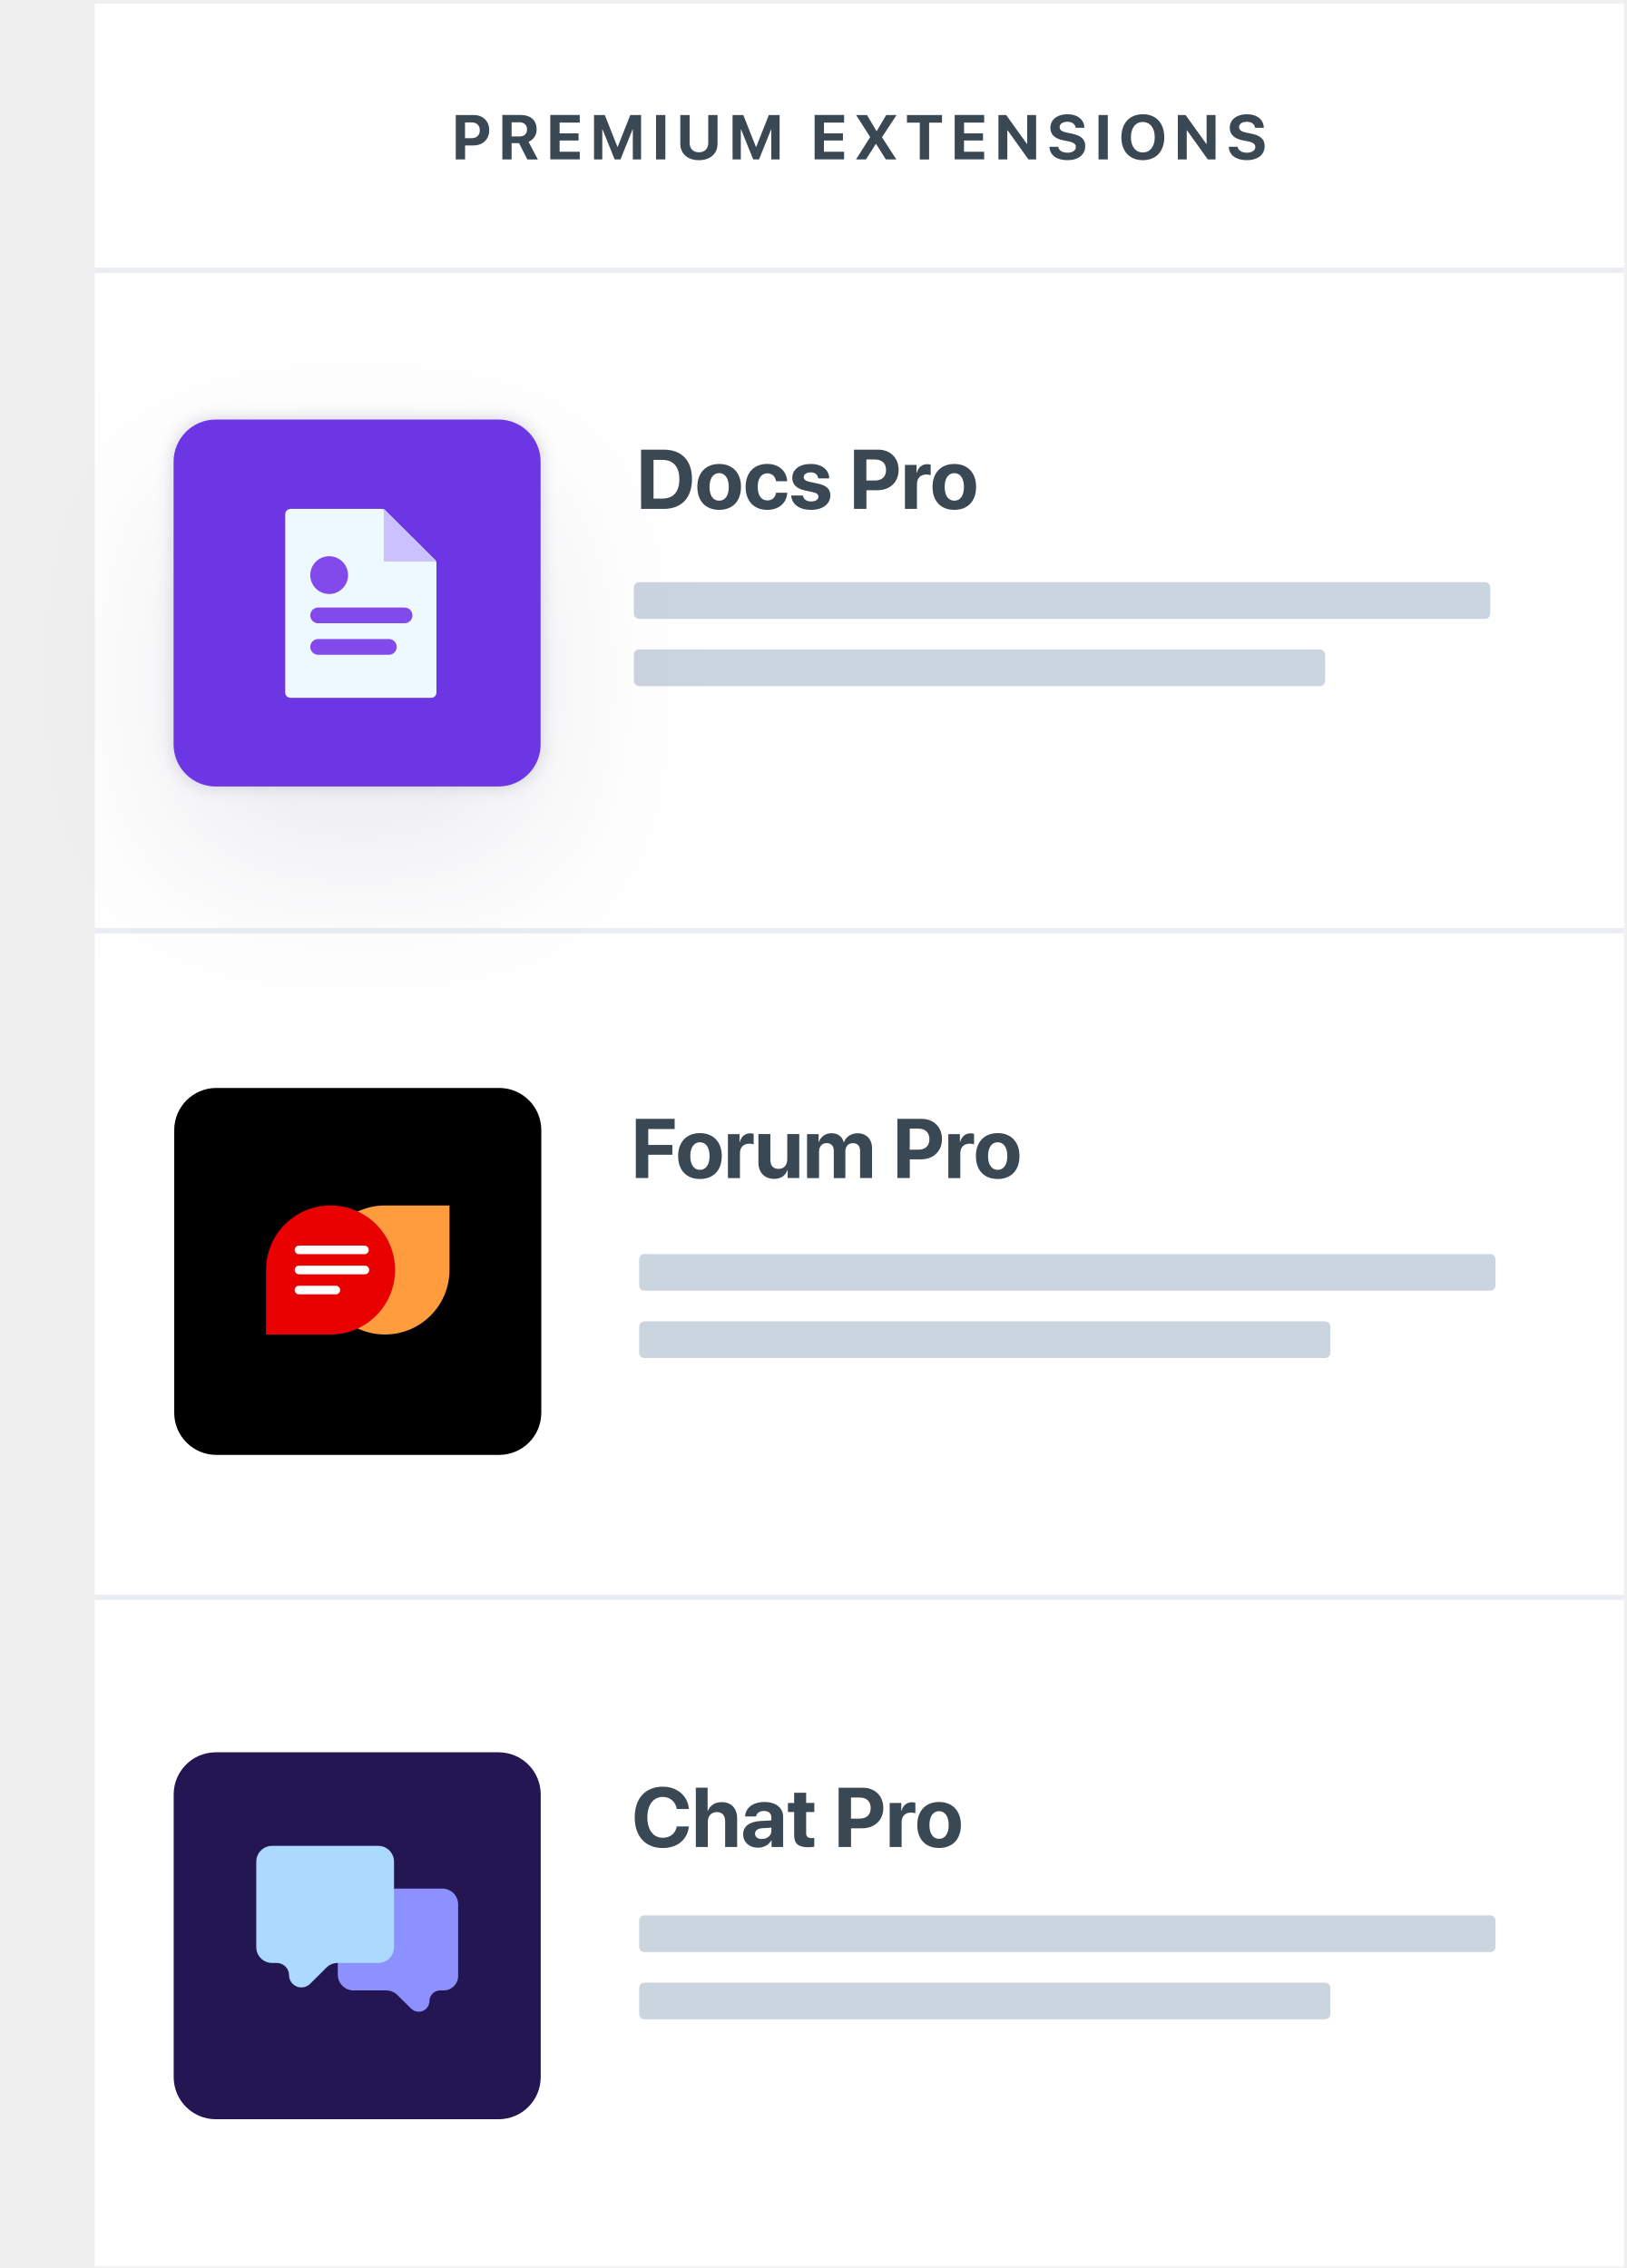
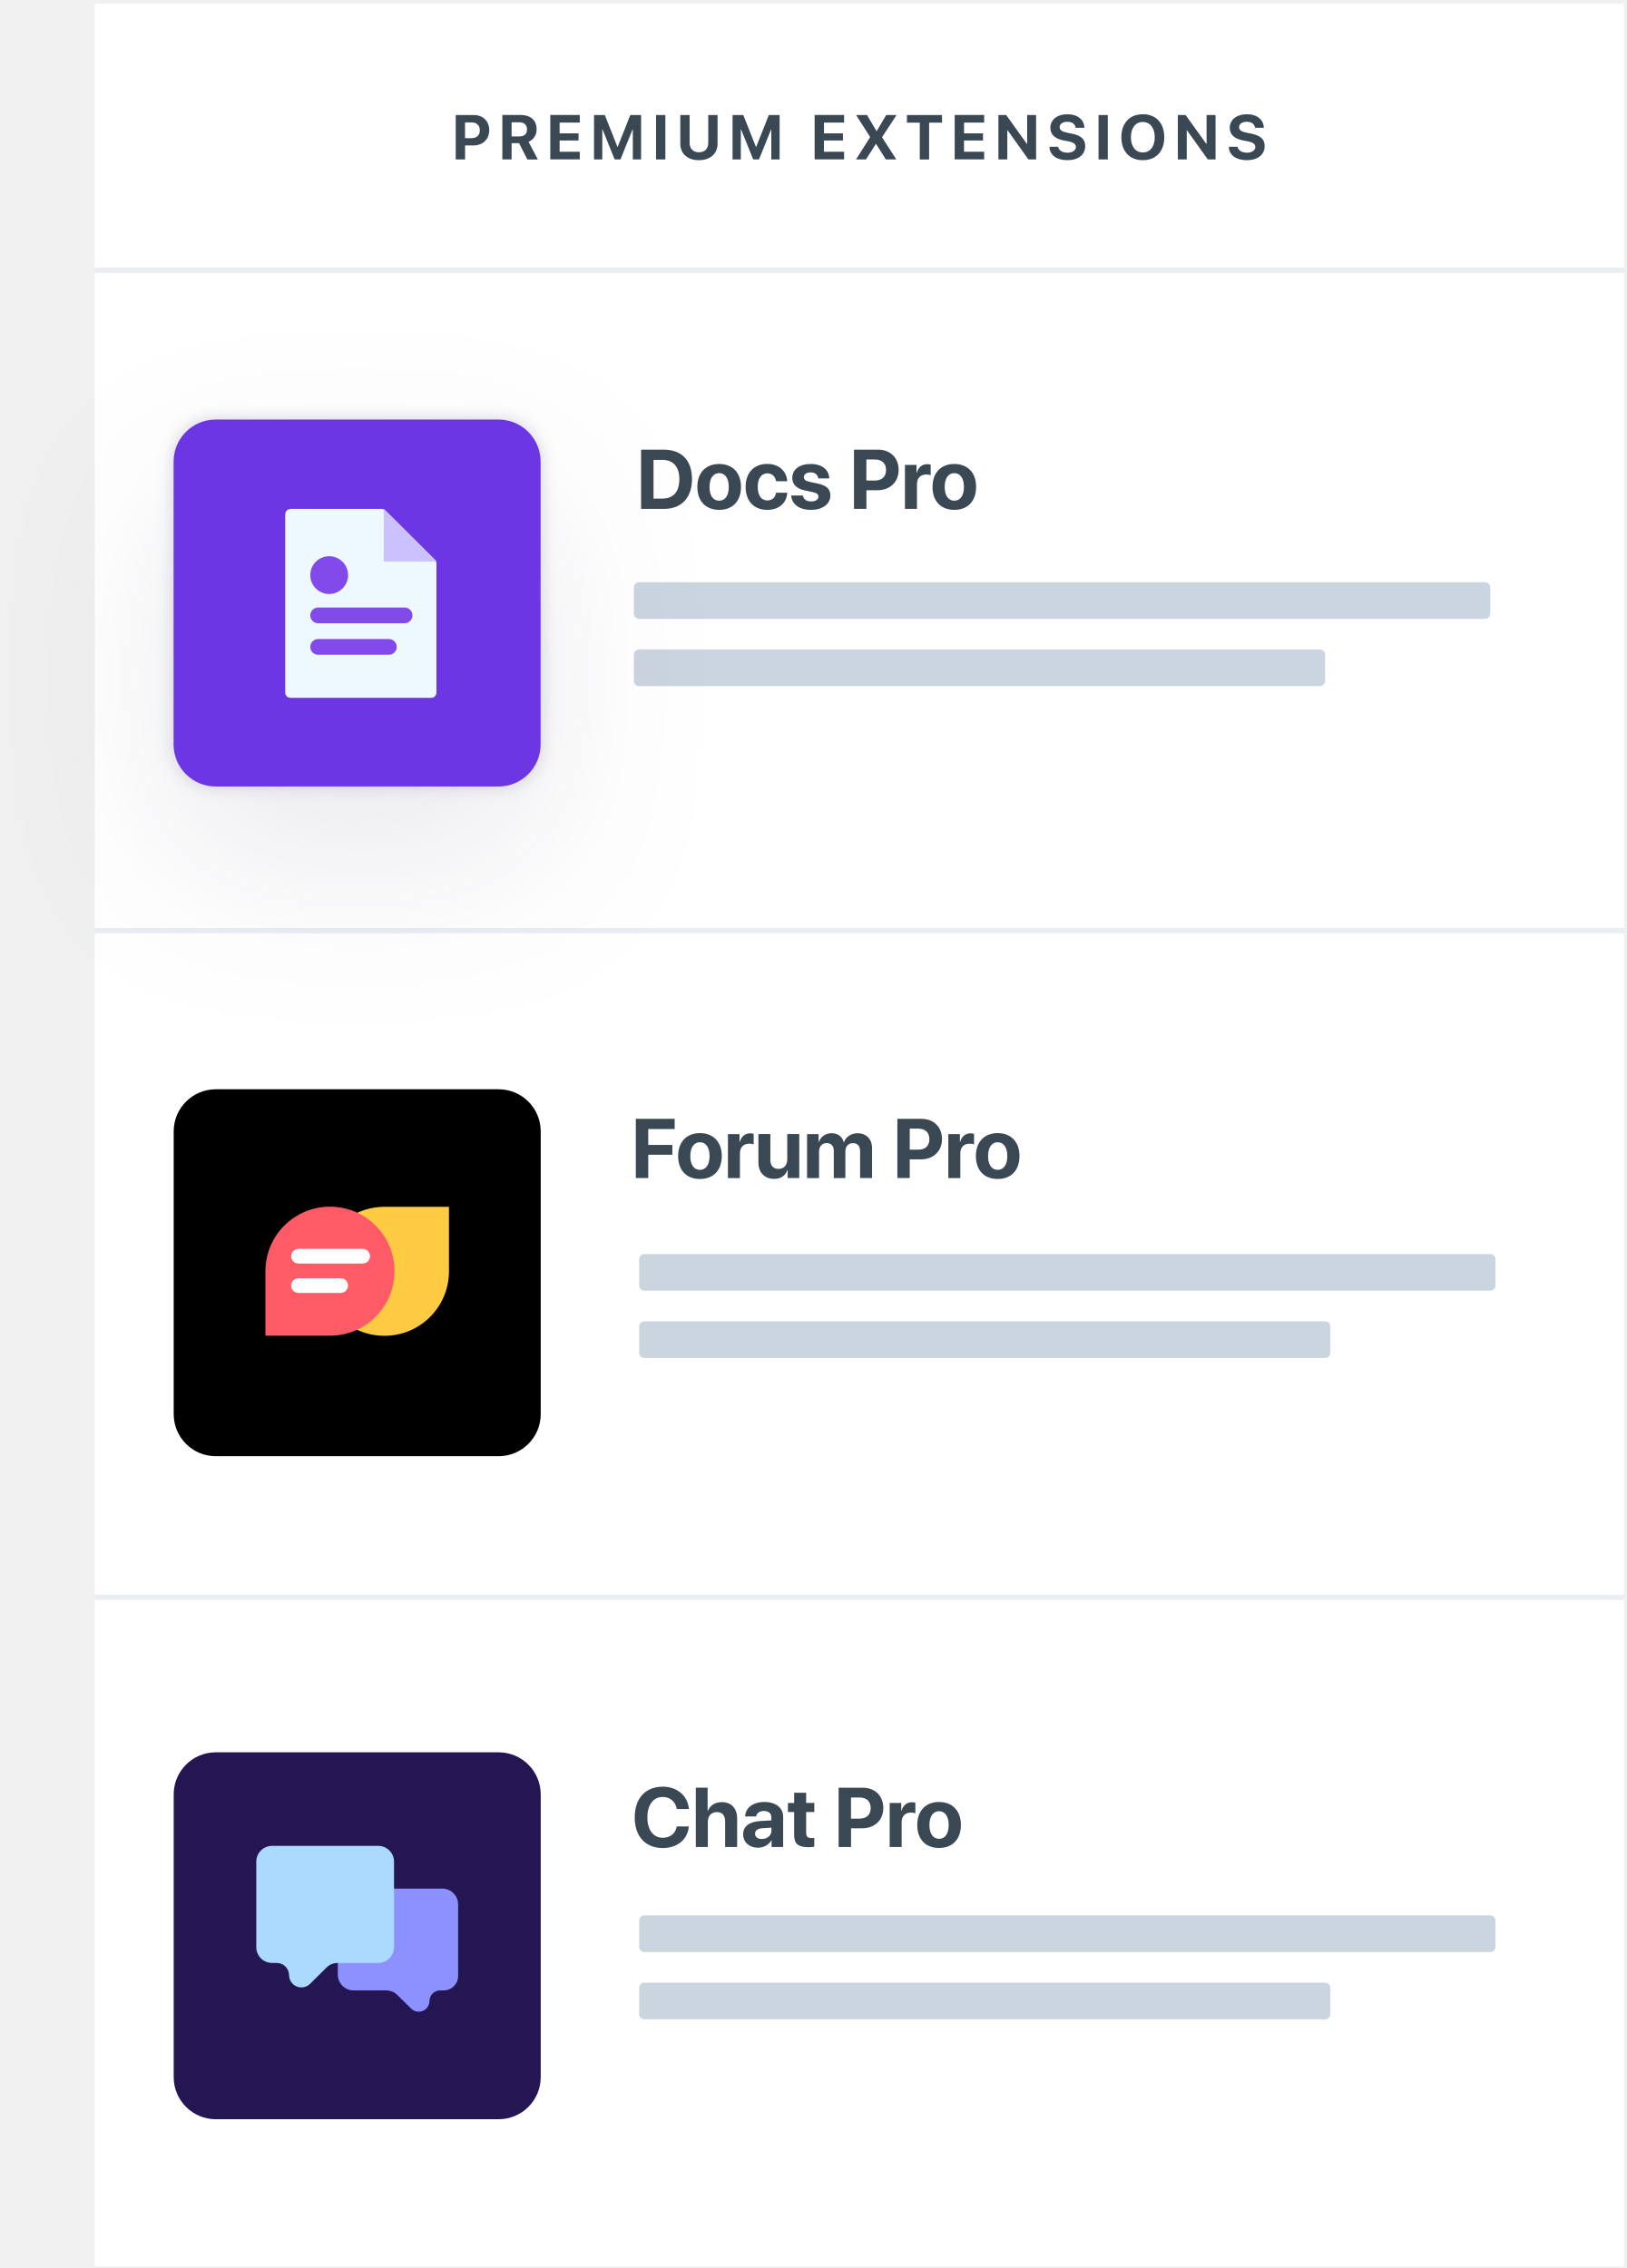
<svg xmlns="http://www.w3.org/2000/svg" width="309" fill="none" viewBox="0 0 309 431">
  <defs />
  <path fill="#fff" d="M18 .72h290.54v430H18z" />
  <path fill="#99ADC0" fill-opacity=".5" d="M121.43 377.77a1 1 0 011-1h129.33a1 1 0 011 1v4.97a1 1 0 01-1 1H122.43a1 1 0 01-1-1v-4.97zM121.43 364.99a1 1 0 011-1h160.7a1 1 0 011 1v4.97a1 1 0 01-1 1h-160.7a1 1 0 01-1-1v-4.97z" />
  <path fill="#3A4854" d="M125.92 351.19c2.77 0 4.7-1.59 4.96-4.1h-2.3c-.24 1.33-1.25 2.15-2.65 2.15-1.8 0-2.94-1.48-2.94-3.89 0-2.37 1.15-3.87 2.93-3.87 1.38 0 2.44.91 2.66 2.3h2.3c-.19-2.53-2.25-4.25-4.96-4.25-3.26 0-5.33 2.2-5.33 5.83 0 3.64 2.05 5.83 5.33 5.83zM132.2 351h2.28v-4.78c0-1.1.64-1.86 1.72-1.86 1.03 0 1.57.66 1.57 1.73V351h2.28v-5.4c0-1.93-1.07-3.13-2.93-3.13-1.27 0-2.18.6-2.63 1.65h-.05v-4.4h-2.24V351zM144 351.13c1.04 0 2.08-.52 2.55-1.41h.04V351h2.2v-5.76c0-1.69-1.4-2.8-3.54-2.8-2.22 0-3.6 1.12-3.69 2.75h2.09c.1-.62.65-1.04 1.5-1.04.86 0 1.4.45 1.4 1.23v.56l-2.1.12c-2.1.13-3.26 1.01-3.26 2.53 0 1.51 1.2 2.54 2.8 2.54zm.74-1.65c-.77 0-1.29-.39-1.29-1.01 0-.6.49-.98 1.34-1.04l1.77-.11v.61c0 .9-.83 1.55-1.82 1.55zM150.88 340.7v1.93h-1.18v1.71h1.18v4.4c0 1.63.77 2.3 2.74 2.3.46 0 .85-.05 1.08-.1v-1.68c-.14.02-.35.04-.55.04-.67 0-.99-.3-.99-.95v-4h1.55v-1.73h-1.55v-1.93h-2.28zM159.33 339.73V351h2.36v-3.56h2.1c2.38 0 4.03-1.54 4.03-3.85 0-2.32-1.6-3.86-3.9-3.86h-4.6zm2.36 1.86h1.6c1.35 0 2.13.72 2.13 2 0 1.3-.79 2.01-2.14 2.01h-1.6v-4zM169.02 351h2.28v-4.68c0-1.18.66-1.87 1.79-1.87.32 0 .64.06.82.14v-2.01a2.32 2.32 0 00-.64-.09c-.99 0-1.7.58-2 1.64h-.04v-1.5h-2.2V351zM178.41 351.18c2.53 0 4.15-1.62 4.15-4.38 0-2.71-1.64-4.36-4.15-4.36-2.5 0-4.14 1.65-4.14 4.37 0 2.75 1.61 4.37 4.14 4.37zm0-1.74c-1.12 0-1.83-.95-1.83-2.63 0-1.66.72-2.62 1.83-2.62s1.83.96 1.83 2.62c0 1.68-.7 2.63-1.83 2.63z" />
  <path fill="#241553" d="M41 402.73a8 8 0 01-8-8V341a8 8 0 018-8h53.73a8 8 0 018 8v53.73a8 8 0 01-8 8H41z" />
  <path fill="#8D91FF" d="M87.04 361.9a3 3 0 00-3-3H67.18a3 3 0 00-3 3v13.35a3 3 0 003 3h6.2a3 3 0 012.1.86l2.63 2.59a2.04 2.04 0 003.48-1.43 2.04 2.04 0 012.04-2.02h.68c1.5 0 2.73-1.23 2.73-2.73v-13.63z" />
  <path fill="#ACDAFF" d="M48.69 353.78a3 3 0 013-3h20.17a3 3 0 013 3v16.25a3 3 0 01-3 3h-7.7a3 3 0 00-2.12.86l-3.12 3.1a2.34 2.34 0 01-4-1.65 2.34 2.34 0 00-2.33-2.31h-.9a3 3 0 01-3-3v-16.25z" />
  <path fill="#99ADC0" fill-opacity=".2" fill-rule="evenodd" d="M308.54 304.05H18v-1h290.54v1z" clip-rule="evenodd" />
  <path fill="#99ADC0" fill-opacity=".5" d="M121.43 252.1a1 1 0 011-1h129.33a1 1 0 011 1v4.97a1 1 0 01-1 1H122.43a1 1 0 01-1-1v-4.98zM121.43 239.31a1 1 0 011-1h160.7a1 1 0 011 1v4.97a1 1 0 01-1 1h-160.7a1 1 0 01-1-1v-4.97z" />
-   <path fill="#3A4854" d="M123.16 223.88v-4.44h4.58v-1.86h-4.58v-3.02h5.02v-1.94h-7.38v11.25h2.36zM132.98 224.05c2.53 0 4.15-1.61 4.15-4.37 0-2.71-1.64-4.35-4.15-4.35-2.5 0-4.14 1.65-4.14 4.35 0 2.75 1.62 4.37 4.14 4.37zm0-1.74c-1.12 0-1.83-.94-1.83-2.62 0-1.66.73-2.62 1.83-2.62 1.11 0 1.83.96 1.83 2.62 0 1.68-.71 2.62-1.83 2.62zM138.3 223.88h2.28v-4.68c0-1.18.66-1.86 1.78-1.86.33 0 .64.05.83.13v-2a2.31 2.31 0 00-.65-.1c-.98 0-1.7.59-1.99 1.65h-.05v-1.5h-2.2v8.35zM151.85 215.51h-2.28v4.8c0 1.1-.63 1.82-1.64 1.82-1.01 0-1.57-.59-1.57-1.7v-4.92h-2.27v5.4c0 1.94 1.2 3.12 3 3.12 1.27 0 2.1-.6 2.51-1.66h.05v1.5h2.2v-8.36zM153.33 223.88h2.28v-5.05c0-.94.58-1.6 1.45-1.6.84 0 1.35.54 1.35 1.43v5.22h2.2v-5.09c0-.92.56-1.55 1.43-1.55.88 0 1.37.53 1.37 1.5v5.13h2.27v-5.7c0-1.7-1.1-2.81-2.74-2.81-1.22 0-2.22.66-2.6 1.71h-.04c-.28-1.1-1.12-1.72-2.33-1.72-1.14 0-2.04.67-2.4 1.67h-.04v-1.5h-2.2v8.35zM170.49 212.62v11.25h2.36v-3.55h2.1c2.37 0 4.02-1.54 4.02-3.85 0-2.32-1.6-3.85-3.9-3.85h-4.58zm2.36 1.86h1.6c1.34 0 2.13.72 2.13 2 0 1.29-.8 2-2.14 2h-1.6v-4zM180.17 223.88h2.28v-4.68c0-1.18.66-1.86 1.78-1.86.33 0 .64.05.83.13v-2a2.31 2.31 0 00-.65-.1c-.98 0-1.7.59-2 1.65h-.04v-1.5h-2.2v8.35zM189.55 224.05c2.53 0 4.14-1.61 4.14-4.37 0-2.71-1.63-4.35-4.14-4.35-2.5 0-4.14 1.65-4.14 4.35 0 2.75 1.61 4.37 4.14 4.37zm0-1.74c-1.12 0-1.83-.94-1.83-2.62 0-1.66.72-2.62 1.83-2.62 1.1 0 1.83.96 1.83 2.62 0 1.68-.71 2.62-1.83 2.62z" />
-   <path fill="#000" d="M33.1 214.75a8 8 0 018-8h53.74a8 8 0 018 8v53.73a8 8 0 01-8 8H41.1a8 8 0 01-8-8v-53.73z" />
-   <path fill="#FF9C3E" d="M60.9 241.34c0-6.77 5.48-12.26 12.25-12.26H85.4v12.26a12.26 12.26 0 01-24.52 0z" />
-   <path fill="#E90000" d="M50.54 241.34A12.26 12.26 0 1162.8 253.6H50.54v-12.26z" />
-   <path fill="#fff" d="M55.99 237.53c0-.46.36-.82.82-.82h12.52a.82.82 0 010 1.63H56.81a.82.82 0 01-.82-.81zM55.99 241.34c0-.45.36-.82.82-.82h12.52a.82.82 0 010 1.64H56.81a.82.82 0 01-.82-.82zM55.99 245.15c0-.45.36-.81.82-.81h7.08a.82.82 0 010 1.63H56.8a.82.82 0 01-.82-.82z" />
+   <path fill="#3A4854" d="M123.16 223.88v-4.44h4.58v-1.86h-4.58v-3.02h5.02v-1.94h-7.38v11.25h2.36zM132.98 224.05c2.53 0 4.15-1.61 4.15-4.37 0-2.71-1.64-4.35-4.15-4.35-2.5 0-4.14 1.65-4.14 4.35 0 2.75 1.62 4.37 4.14 4.37zm0-1.74c-1.12 0-1.83-.94-1.83-2.62 0-1.66.72-2.62 1.83-2.62s1.83.96 1.83 2.62c0 1.68-.71 2.62-1.83 2.62zM138.3 223.88h2.28v-4.68c0-1.18.66-1.86 1.78-1.86.33 0 .64.05.83.13v-2a2.32 2.32 0 00-.65-.1c-.98 0-1.7.59-1.99 1.65h-.05v-1.5h-2.2v8.35zM151.85 215.51h-2.28v4.8c0 1.1-.63 1.82-1.64 1.82-1.01 0-1.57-.59-1.57-1.7v-4.92h-2.27v5.4c0 1.94 1.2 3.12 3 3.12 1.27 0 2.1-.6 2.51-1.66h.05v1.5h2.2v-8.36zM153.33 223.88h2.28v-5.05c0-.94.58-1.6 1.45-1.6.84 0 1.35.54 1.35 1.43v5.22h2.2v-5.09c0-.92.56-1.55 1.43-1.55.88 0 1.37.53 1.37 1.5v5.13h2.27v-5.7c0-1.7-1.1-2.81-2.74-2.81-1.22 0-2.22.66-2.6 1.71h-.04c-.28-1.1-1.12-1.72-2.33-1.72-1.14 0-2.04.67-2.4 1.67h-.04v-1.5h-2.2v8.35zM170.49 212.62v11.25h2.35v-3.55h2.11c2.37 0 4.02-1.54 4.02-3.85 0-2.32-1.6-3.85-3.9-3.85h-4.58zm2.35 1.86h1.6c1.35 0 2.13.72 2.13 2 0 1.29-.78 2-2.13 2h-1.6v-4zM180.17 223.88h2.28v-4.68c0-1.18.66-1.86 1.78-1.86.33 0 .64.05.83.13v-2a2.31 2.31 0 00-.65-.1c-.98 0-1.7.59-2 1.65h-.04v-1.5h-2.2v8.35zM189.55 224.05c2.53 0 4.14-1.61 4.14-4.37 0-2.71-1.63-4.35-4.14-4.35-2.5 0-4.14 1.65-4.14 4.35 0 2.75 1.61 4.37 4.14 4.37zm0-1.74c-1.12 0-1.83-.94-1.83-2.62 0-1.66.72-2.62 1.83-2.62 1.1 0 1.83.96 1.83 2.62 0 1.68-.71 2.62-1.83 2.62z" />
+   <path fill="#000" d="M33 215a8 8 0 018-8h53.73a8 8 0 018 8v53.73a8 8 0 01-8 8H41a8 8 0 01-8-8V215z" />
+   <path fill="#FECB42" d="M60.78 241.6c0-6.78 5.5-12.26 12.26-12.26H85.3v12.25a12.26 12.26 0 01-24.52 0z" />
+   <path fill="#FF5B66" d="M50.43 241.57a12.26 12.26 0 1112.26 12.26H50.43v-12.26z" />
+   <rect width="10.81" height="2.79" x="55.31" y="242.91" fill="#fff" rx="1.39" />
+   <rect width="14.99" height="2.79" x="55.31" y="237.33" fill="#fff" rx="1.39" />
  <path fill="#99ADC0" fill-opacity=".2" fill-rule="evenodd" d="M308.54 177.37H18v-1h290.54v1z" clip-rule="evenodd" />
  <path fill="#99ADC0" fill-opacity=".5" d="M120.43 124.42a1 1 0 011-1h129.33a1 1 0 011 1v4.97a1 1 0 01-1 1H121.43a1 1 0 01-1-1v-4.97zM120.43 111.64a1 1 0 011-1h160.7a1 1 0 011 1v4.97a1 1 0 01-1 1h-160.7a1 1 0 01-1-1v-4.97z" />
  <g filter="url(#filter0_dd)">
    <path fill="#6C36E5" d="M32.98 87.73a8 8 0 018-8h53.73a8 8 0 018 8v53.73a8 8 0 01-8 8H40.98a8 8 0 01-8-8V87.73z" />
  </g>
-   <path fill="#3A4854" d="M121.8 85.45v11.26h4.3c3.38 0 5.37-2.1 5.37-5.67 0-3.58-1.99-5.59-5.37-5.59h-4.3zm2.36 1.94h1.66c2.08 0 3.25 1.3 3.25 3.66 0 2.43-1.14 3.7-3.25 3.7h-1.66V87.4zM136.63 96.89c2.53 0 4.15-1.62 4.15-4.37 0-2.72-1.64-4.35-4.15-4.35-2.5 0-4.14 1.64-4.14 4.35 0 2.75 1.62 4.37 4.14 4.37zm0-1.74c-1.12 0-1.83-.94-1.83-2.62 0-1.66.73-2.62 1.83-2.62 1.11 0 1.83.96 1.83 2.62 0 1.68-.7 2.62-1.83 2.62zM149.56 91.46c-.1-1.9-1.54-3.3-3.8-3.3-2.5 0-4.1 1.68-4.1 4.36 0 2.73 1.6 4.37 4.11 4.37 2.2 0 3.68-1.27 3.8-3.25h-2.13c-.14.92-.73 1.46-1.65 1.46-1.13 0-1.83-.93-1.83-2.58 0-1.61.7-2.57 1.83-2.57.93 0 1.52.63 1.65 1.5h2.12zM150.52 90.8c0 1.26.82 2.07 2.44 2.41l1.42.3c.82.19 1.11.44 1.11.88 0 .55-.53.9-1.39.9-.9 0-1.42-.39-1.56-1.12h-2.23c.15 1.64 1.48 2.72 3.8 2.72 2.15 0 3.65-1.09 3.65-2.73 0-1.23-.71-1.91-2.46-2.28l-1.43-.3c-.84-.18-1.16-.47-1.16-.9 0-.56.53-.91 1.32-.91.84 0 1.35.46 1.42 1.14h2.1c-.05-1.64-1.38-2.74-3.52-2.74-2.13 0-3.5 1.04-3.5 2.63zM162.25 85.45v11.26h2.36v-3.55h2.1c2.38 0 4.02-1.55 4.02-3.85 0-2.32-1.6-3.86-3.9-3.86h-4.58zm2.36 1.87h1.6c1.35 0 2.13.71 2.13 2 0 1.28-.8 2-2.14 2h-1.6v-4zM171.93 96.71h2.28v-4.67c0-1.18.66-1.87 1.78-1.87.33 0 .64.06.83.13v-2a2.32 2.32 0 00-.65-.09c-.98 0-1.7.58-1.99 1.64h-.05v-1.5h-2.2v8.36zM181.31 96.89c2.53 0 4.14-1.62 4.14-4.37 0-2.72-1.63-4.35-4.14-4.35-2.5 0-4.14 1.64-4.14 4.35 0 2.75 1.61 4.37 4.14 4.37zm0-1.74c-1.12 0-1.83-.94-1.83-2.62 0-1.66.72-2.62 1.83-2.62 1.1 0 1.83.96 1.83 2.62 0 1.68-.71 2.62-1.83 2.62z" />
+   <path fill="#3A4854" d="M121.8 85.45v11.26h4.3c3.38 0 5.37-2.1 5.37-5.67 0-3.58-1.99-5.59-5.37-5.59h-4.3zm2.36 1.94h1.66c2.08 0 3.25 1.3 3.25 3.66 0 2.43-1.14 3.7-3.25 3.7h-1.66V87.4zM136.63 96.89c2.53 0 4.15-1.62 4.15-4.37 0-2.72-1.64-4.35-4.15-4.35-2.5 0-4.14 1.64-4.14 4.35 0 2.75 1.62 4.37 4.14 4.37zm0-1.74c-1.12 0-1.83-.94-1.83-2.62 0-1.66.73-2.62 1.83-2.62 1.11 0 1.83.96 1.83 2.62 0 1.68-.7 2.62-1.83 2.62zM149.56 91.46c-.1-1.9-1.54-3.3-3.8-3.3-2.5 0-4.1 1.68-4.1 4.36 0 2.73 1.6 4.37 4.11 4.37 2.2 0 3.68-1.27 3.8-3.25h-2.13c-.14.92-.73 1.46-1.65 1.46-1.13 0-1.83-.93-1.83-2.58 0-1.61.7-2.57 1.83-2.57.93 0 1.52.63 1.65 1.5h2.12zM150.52 90.8c0 1.26.82 2.07 2.44 2.41l1.42.3c.83.19 1.11.44 1.11.88 0 .55-.53.9-1.39.9-.9 0-1.42-.39-1.56-1.12h-2.23c.15 1.64 1.48 2.72 3.8 2.72 2.15 0 3.65-1.09 3.65-2.73 0-1.23-.71-1.91-2.46-2.28l-1.43-.3c-.84-.18-1.15-.47-1.15-.9 0-.56.52-.91 1.3-.91.85 0 1.36.46 1.43 1.14h2.1c-.05-1.64-1.38-2.74-3.52-2.74-2.13 0-3.5 1.04-3.5 2.63zM162.25 85.45v11.26h2.36v-3.55h2.1c2.38 0 4.02-1.55 4.02-3.85 0-2.32-1.59-3.86-3.9-3.86h-4.58zm2.36 1.87h1.6c1.35 0 2.13.71 2.13 2 0 1.28-.8 2-2.14 2h-1.6v-4zM171.93 96.71h2.28v-4.67c0-1.18.66-1.87 1.78-1.87.33 0 .64.06.83.13v-2a2.32 2.32 0 00-.65-.09c-.98 0-1.7.58-1.99 1.64h-.05v-1.5h-2.2v8.36zM181.31 96.89c2.53 0 4.14-1.62 4.14-4.37 0-2.72-1.63-4.35-4.14-4.35-2.5 0-4.14 1.64-4.14 4.35 0 2.75 1.61 4.37 4.14 4.37zm0-1.74c-1.12 0-1.83-.94-1.83-2.62 0-1.66.72-2.62 1.83-2.62 1.1 0 1.83.96 1.83 2.62 0 1.68-.71 2.62-1.83 2.62z" />
  <path fill="#EEF9FF" d="M54.2 97.71a1 1 0 011-1h17.32a1 1 0 01.7.3l9.4 9.34a1 1 0 01.3.71v24.55a1 1 0 01-1 1H55.19a1 1 0 01-1-1v-33.9z" />
  <rect width="16.42" height="2.99" x="58.95" y="121.44" fill="#8249EB" rx="1.49" />
  <rect width="19.41" height="2.99" x="58.95" y="115.45" fill="#8249EB" rx="1.49" />
  <rect width="7.18" height="7.18" x="58.95" y="105.7" fill="#8249EB" rx="3.59" />
  <path fill="#CBC1FF" d="M72.93 106.7h9.99l-10-9.99v9.99z" />
  <path fill="#99ADC0" fill-opacity=".2" fill-rule="evenodd" d="M308.54 51.86H18v-1h290.54v1z" clip-rule="evenodd" />
  <path fill="#3A4854" d="M86.59 21.86v8.44h1.77v-2.66h1.58c1.78 0 3.01-1.16 3.01-2.9 0-1.73-1.2-2.88-2.93-2.88H86.6zm1.77 1.4h1.2c1 0 1.6.53 1.6 1.5 0 .96-.6 1.5-1.61 1.5h-1.2v-3zM97.2 27.21h1.42l1.57 3.1h2l-1.77-3.36a2.48 2.48 0 001.53-2.4c0-1.67-1.11-2.7-3.06-2.7h-3.45v8.45h1.76v-3.09zm0-3.97h1.5c.88 0 1.43.52 1.43 1.34 0 .84-.52 1.35-1.4 1.35H97.2v-2.7zM110.14 28.84h-3.82V26.7h3.6v-1.36h-3.6v-2.04h3.83v-1.45h-5.6v8.44h5.6v-1.46zM121.8 30.3v-8.44h-2.05l-2.4 6.06h-.04l-2.4-6.06h-2.05v8.44h1.57v-5.7h.05l2.3 5.7h1.1l2.3-5.7h.05v5.7h1.57zM126.41 30.3v-8.44h-1.77v8.44h1.77zM131.02 21.86h-1.77v5.46c0 1.86 1.38 3.12 3.54 3.12s3.54-1.26 3.54-3.12v-5.46h-1.77v5.28c0 1.08-.64 1.8-1.77 1.8s-1.77-.72-1.77-1.8v-5.28zM148.12 30.3v-8.44h-2.05l-2.4 6.06h-.05l-2.4-6.06h-2.04v8.44h1.57v-5.7h.05l2.3 5.7h1.1l2.3-5.7h.04v5.7h1.58zM160.37 28.84h-3.83V26.7h3.61v-1.36h-3.6v-2.04h3.82v-1.45h-5.6v8.44h5.6v-1.46zM162.63 30.3h1.9l1.87-2.95h.05l1.85 2.95h2l-2.72-4.2v-.04l2.76-4.2h-1.97l-1.8 3.04h-.05l-1.8-3.04h-2.07l2.66 4.16v.05l-2.68 4.23zM176.52 30.3v-6.99h2.45v-1.45h-6.66v1.45h2.44v7h1.77zM186.98 28.84h-3.83V26.7h3.61v-1.36h-3.6v-2.04h3.82v-1.45h-5.6v8.44h5.6v-1.46zM191.38 30.3v-5.53h.06l3.95 5.53h1.46v-8.44h-1.7v5.5h-.04l-3.94-5.5h-1.48v8.44h1.7zM199.38 27.89c.05 1.6 1.39 2.55 3.4 2.55 2.11 0 3.4-1.04 3.4-2.69 0-1.28-.77-2-2.56-2.36l-.9-.18c-.99-.2-1.4-.52-1.4-1.04 0-.62.59-1.03 1.46-1.03.89 0 1.52.43 1.57 1.15h1.67c-.03-1.55-1.27-2.58-3.24-2.58-1.88 0-3.22 1.02-3.22 2.57 0 1.26.82 2.07 2.5 2.4l.9.17c1.06.22 1.45.54 1.45 1.1 0 .61-.64 1.07-1.58 1.07-.96 0-1.68-.42-1.79-1.13h-1.66zM210.47 30.3v-8.44h-1.76v8.44h1.76zM217.13 21.71c-2.5 0-4.08 1.68-4.08 4.37 0 2.69 1.57 4.36 4.08 4.36 2.5 0 4.07-1.67 4.07-4.36 0-2.69-1.57-4.37-4.07-4.37zm0 1.48c1.38 0 2.26 1.12 2.26 2.9 0 1.76-.88 2.88-2.26 2.88-1.39 0-2.27-1.12-2.27-2.89s.89-2.9 2.27-2.9zM225.47 30.3v-5.53h.05l3.95 5.53h1.47v-8.44h-1.7v5.5h-.04l-3.95-5.5h-1.47v8.44h1.69zM233.46 27.89c.05 1.6 1.4 2.55 3.4 2.55 2.12 0 3.41-1.04 3.41-2.69 0-1.28-.78-2-2.56-2.36l-.9-.18c-.99-.2-1.4-.52-1.4-1.04 0-.62.59-1.03 1.46-1.03.89 0 1.51.43 1.57 1.15h1.67c-.03-1.55-1.27-2.58-3.24-2.58-1.88 0-3.23 1.02-3.23 2.57 0 1.26.83 2.07 2.51 2.4l.9.17c1.05.22 1.45.54 1.45 1.1 0 .61-.64 1.07-1.59 1.07-.95 0-1.67-.42-1.78-1.13h-1.67z" />
  <defs>
    <filter id="filter0_dd" width="133.73" height="133.73" x=".98" y="61.73" color-interpolation-filters="sRGB" filterUnits="userSpaceOnUse">
      <feFlood flood-opacity="0" result="BackgroundImageFix" />
      <feColorMatrix in="SourceAlpha" values="0 0 0 0 0 0 0 0 0 0 0 0 0 0 0 0 0 0 127 0" />
      <feOffset />
      <feGaussianBlur stdDeviation="1.5" />
      <feColorMatrix values="0 0 0 0 0.196 0 0 0 0 0.196 0 0 0 0 0.365 0 0 0 0.2 0" />
      <feBlend in2="BackgroundImageFix" result="effect1_dropShadow" />
      <feColorMatrix in="SourceAlpha" values="0 0 0 0 0 0 0 0 0 0 0 0 0 0 0 0 0 0 127 0" />
      <feOffset dy="14" />
      <feGaussianBlur stdDeviation="16" />
      <feColorMatrix values="0 0 0 0 0.196 0 0 0 0 0.196 0 0 0 0 0.365 0 0 0 0.1 0" />
      <feBlend in2="effect1_dropShadow" result="effect2_dropShadow" />
      <feBlend in="SourceGraphic" in2="effect2_dropShadow" result="shape" />
    </filter>
  </defs>
</svg>
